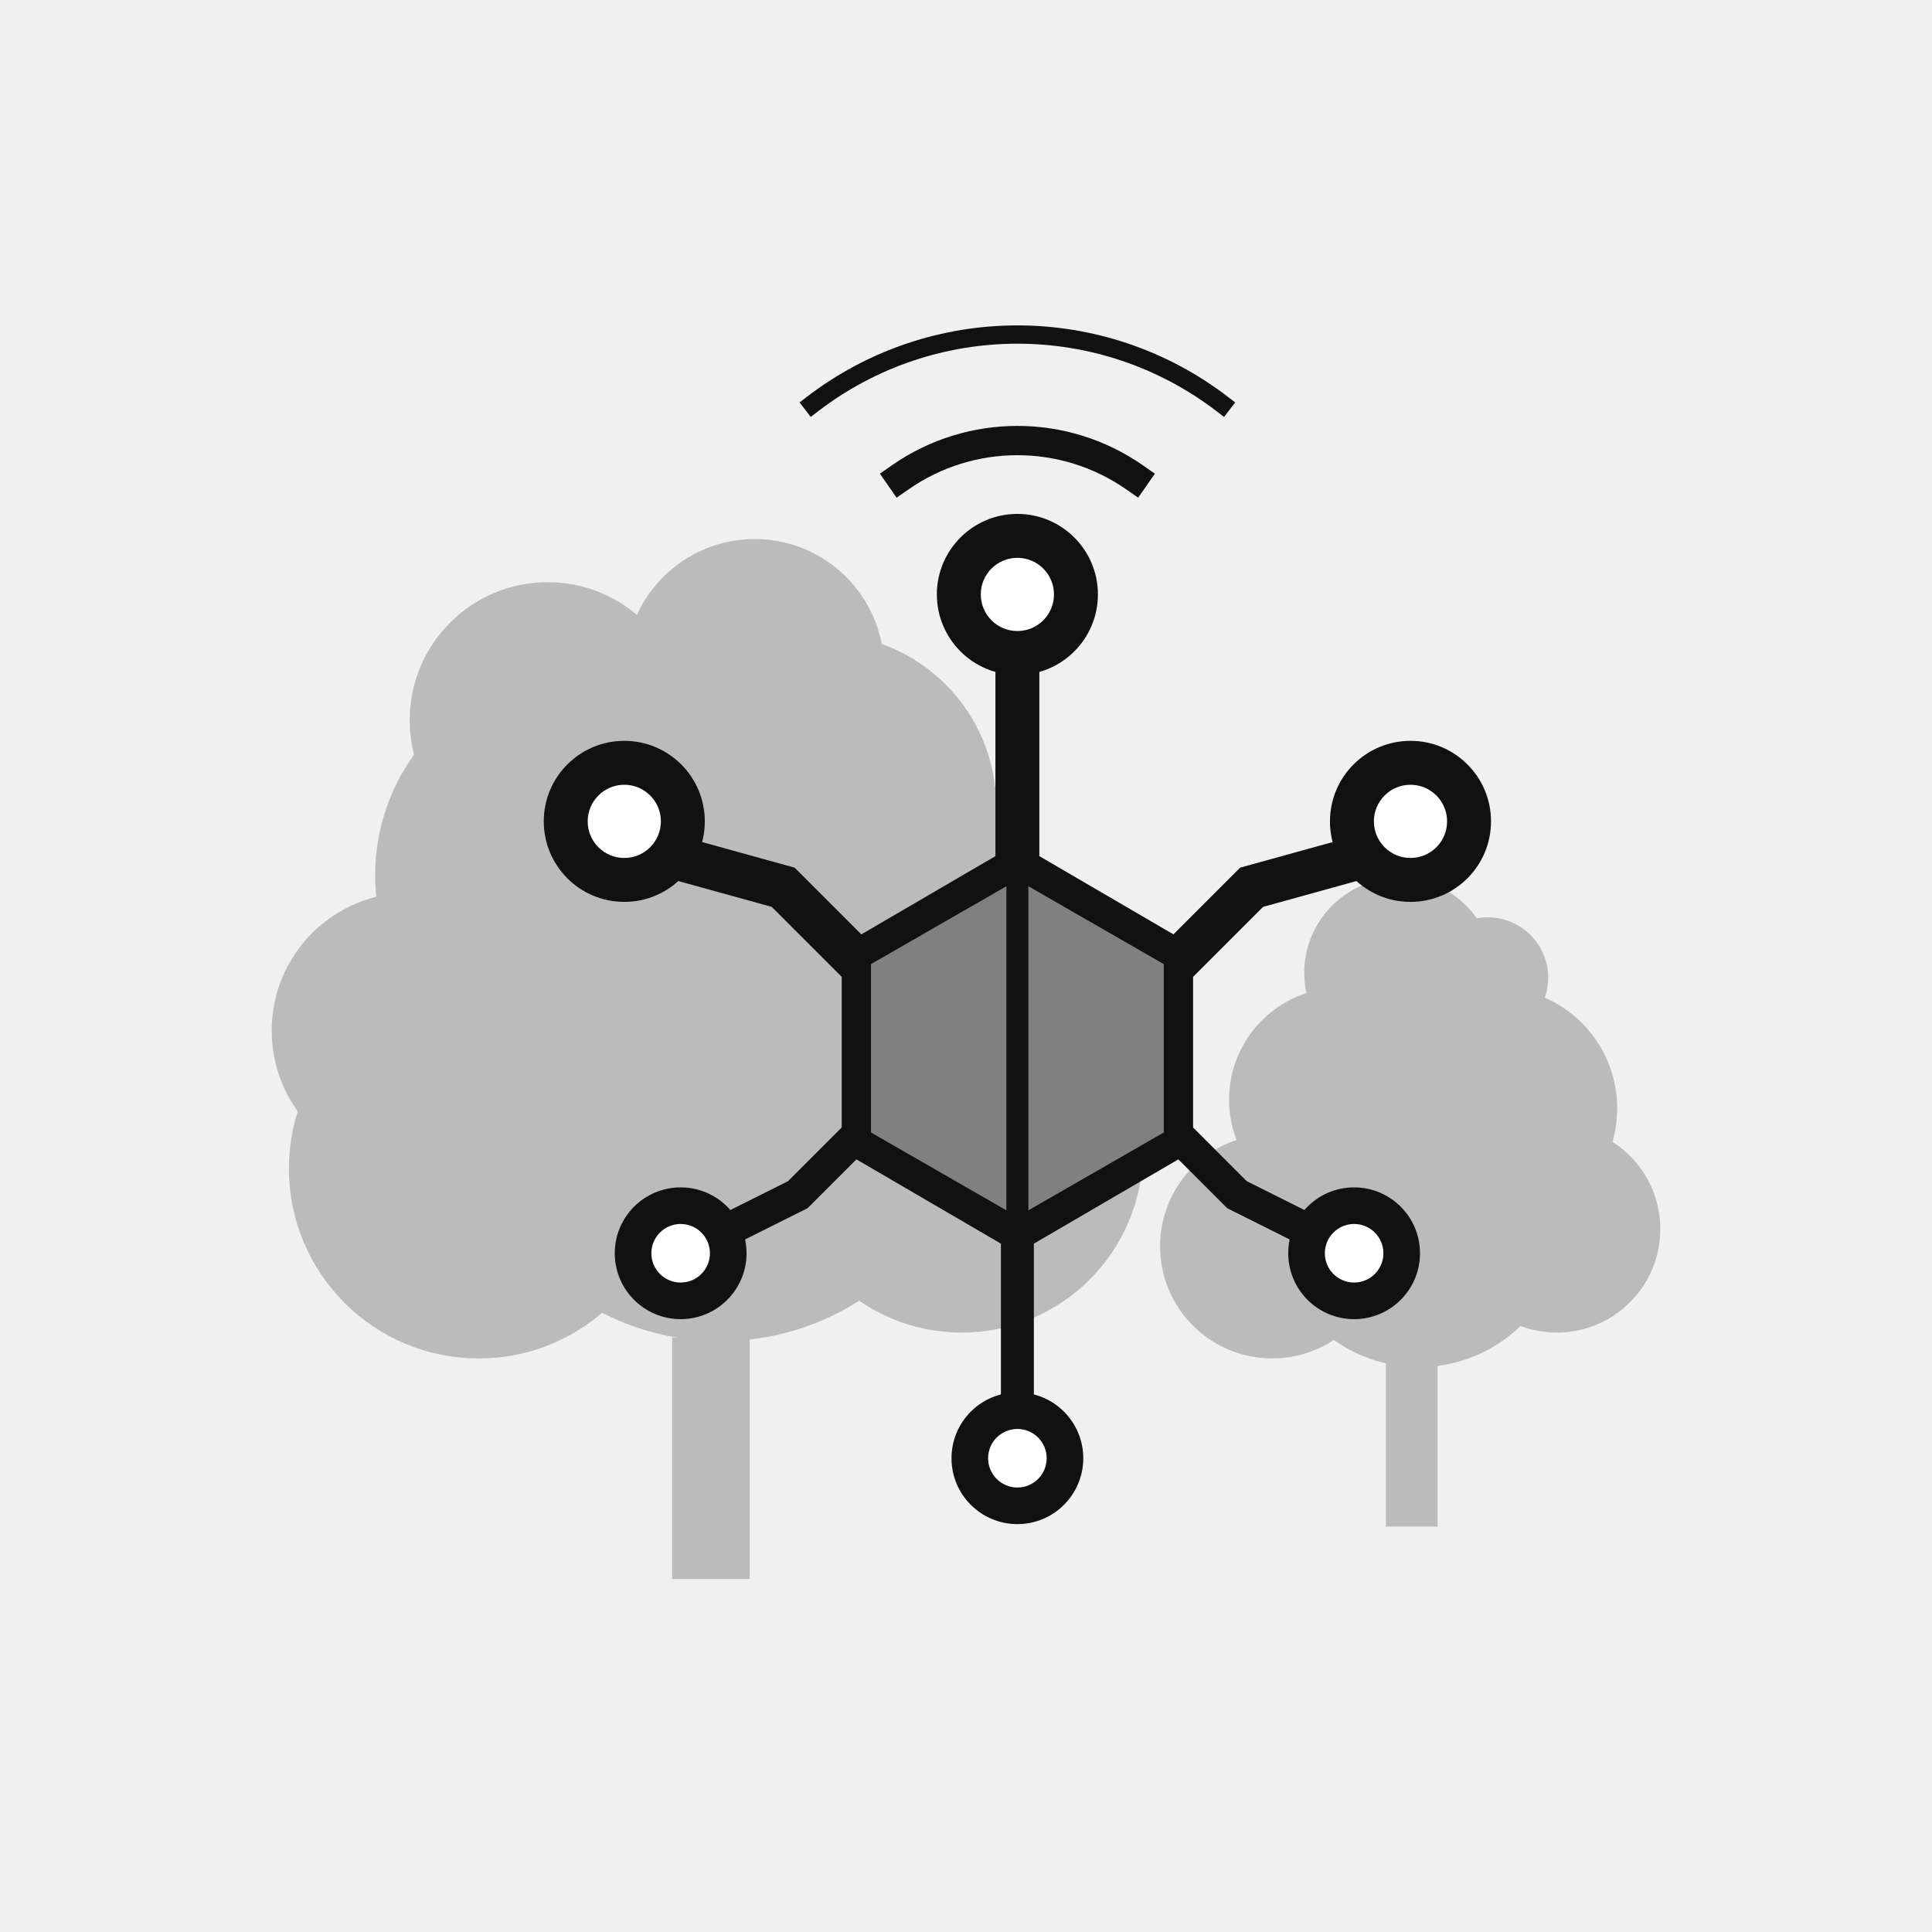
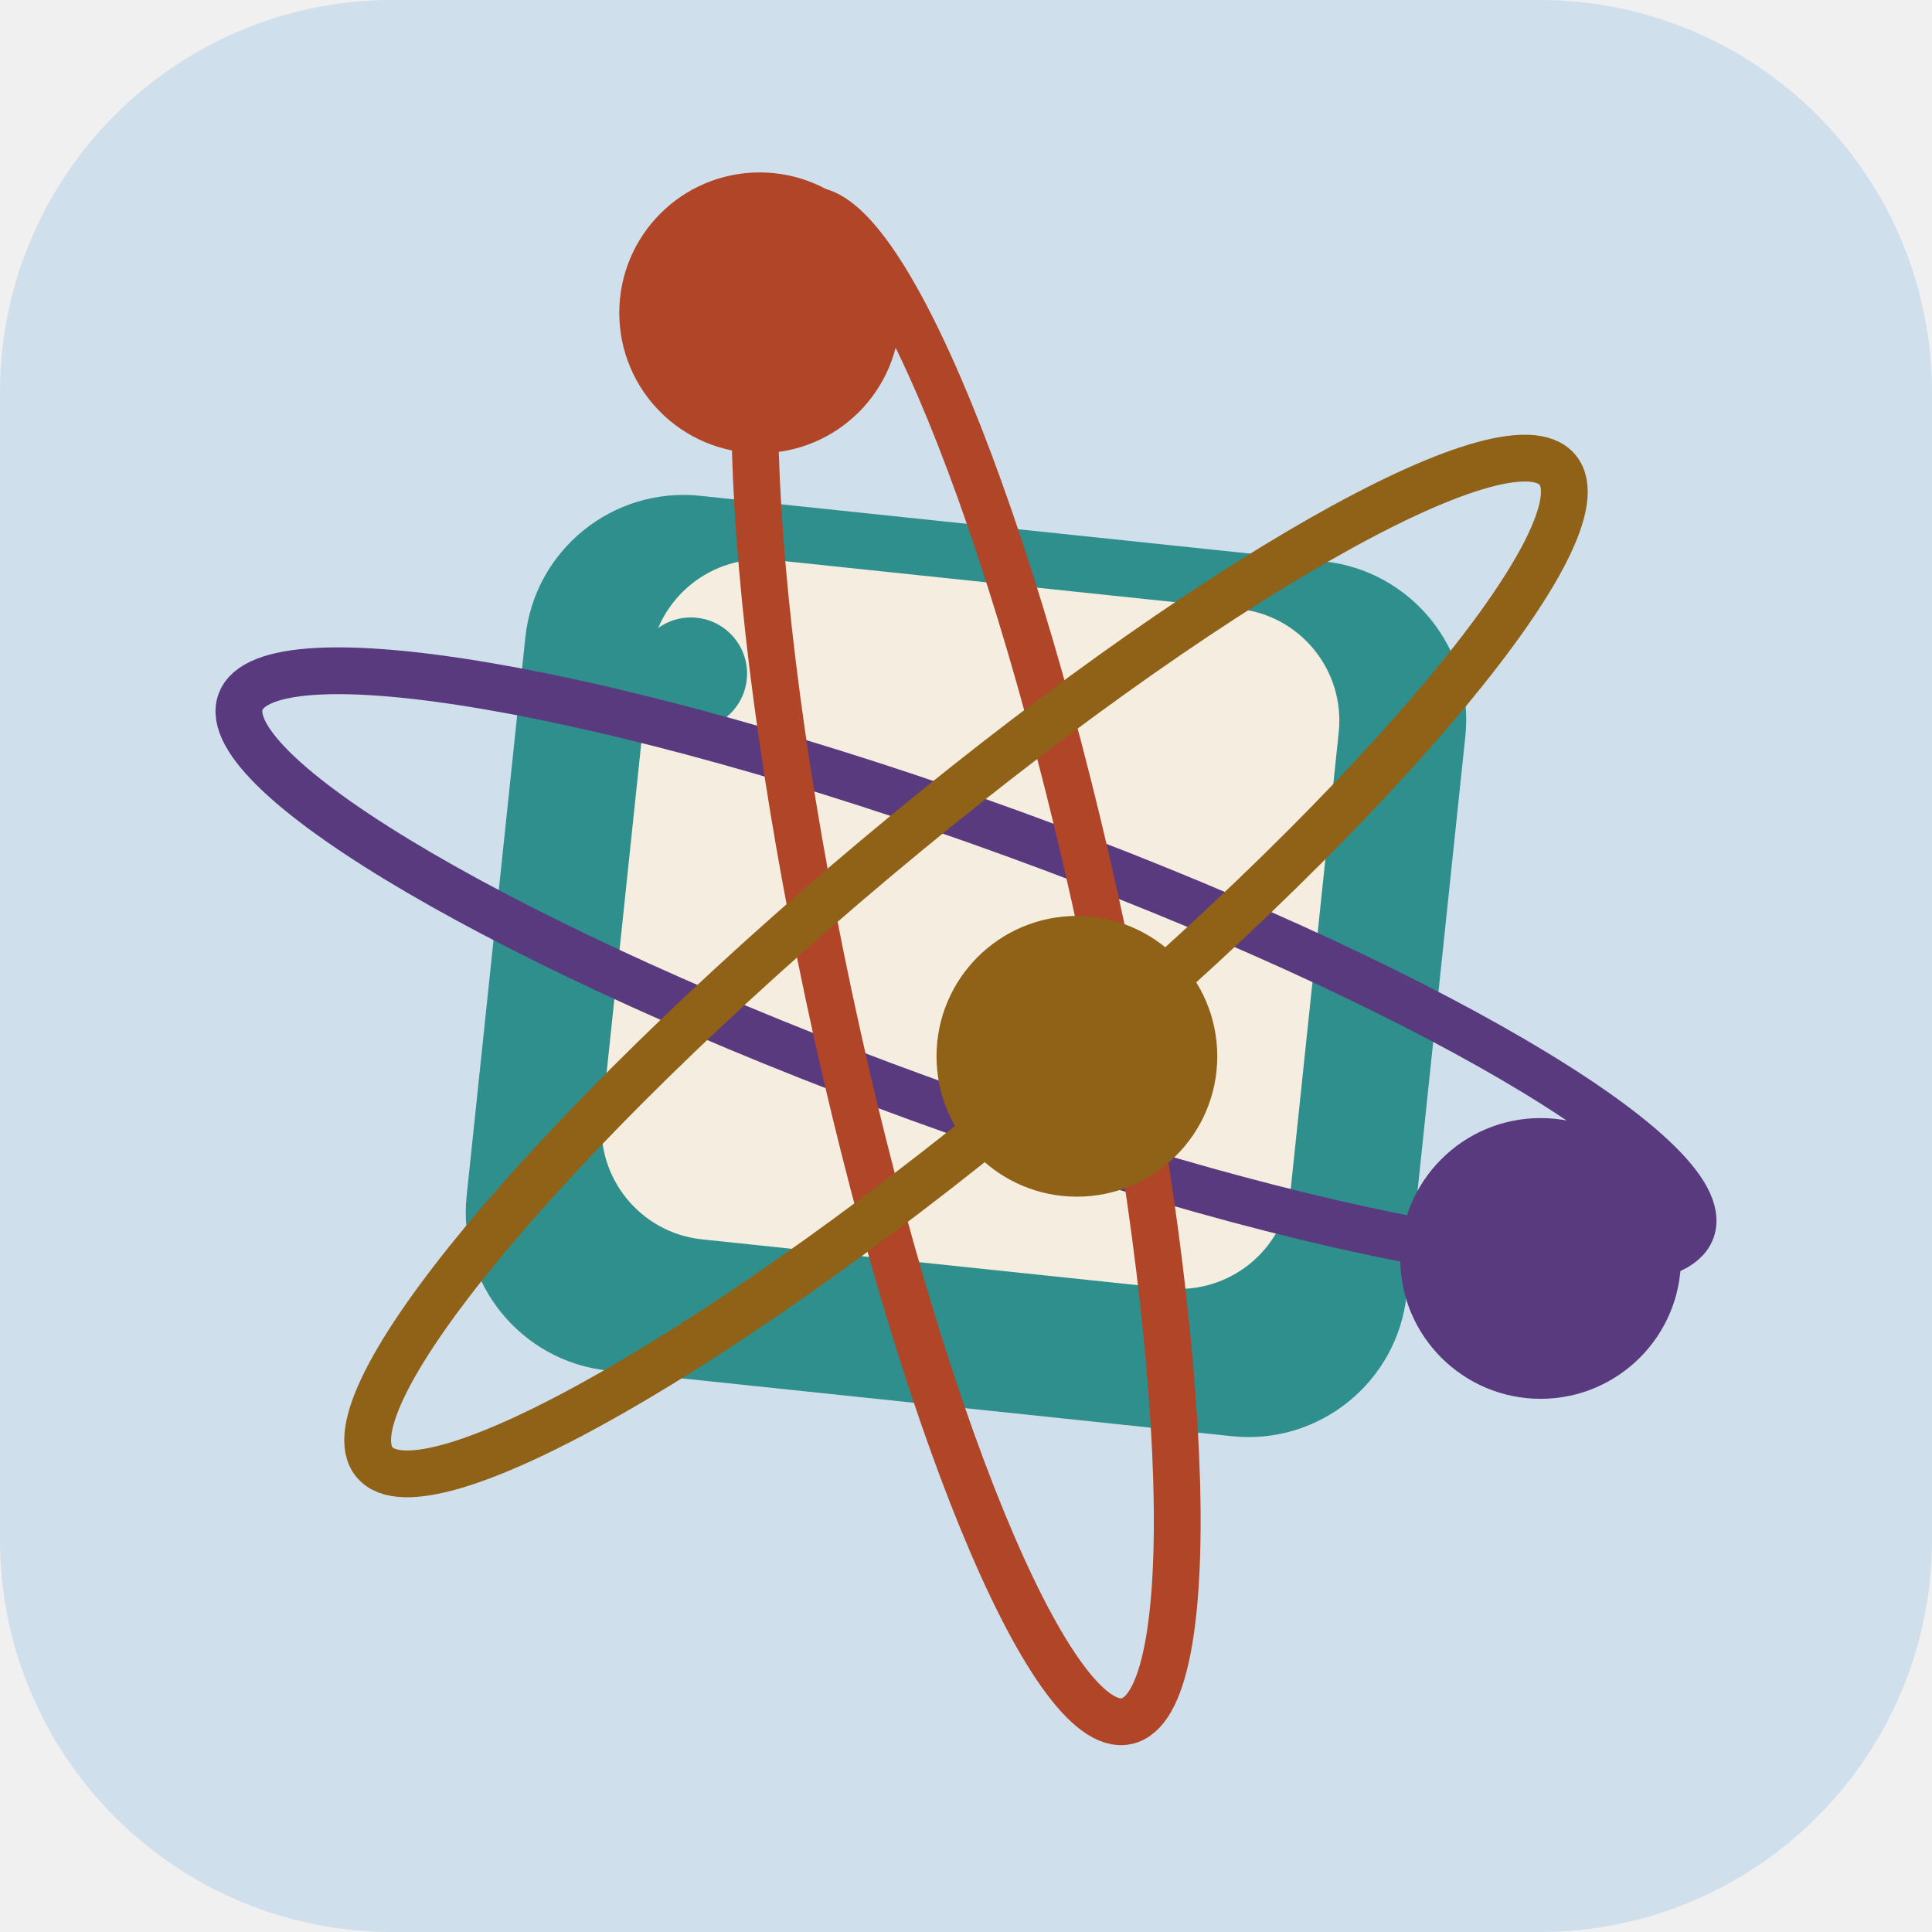
- <svg xmlns="http://www.w3.org/2000/svg" width="224" height="224" viewBox="33.5 84.5 224 224" role="img">
-   <g transform="translate(200,200)">
-     <rect x="-88.572" y="39.57" width="9" height="28" fill="#bbbbbb" />
-     <circle cx="-83" cy="10" r="30" fill="#bbbbbb" />
-     <circle cx="-111" cy="20" r="22" fill="#bbbbbb" />
-     <circle cx="-55" cy="18" r="21" fill="#bbbbbb" />
-     <circle cx="-119" cy="4" r="16" fill="#bbbbbb" />
-     <circle cx="-47" cy="6" r="15" fill="#bbbbbb" />
-     <circle cx="-99" cy="-14" r="24" fill="#bbbbbb" />
-     <circle cx="-71" cy="-22" r="20" fill="#bbbbbb" />
-     <circle cx="-103" cy="-32" r="16" fill="#bbbbbb" />
-     <circle cx="-79" cy="-38" r="15" fill="#bbbbbb" />
-     <circle cx="-59" cy="-14" r="13" fill="#bbbbbb" />
-     <rect x="-5.821" y="39.498" width="6" height="22" fill="#bbbbbb" />
-     <circle cx="-2" cy="26" r="17" fill="#bbbbbb" />
-     <circle cx="-19" cy="29" r="13" fill="#bbbbbb" />
-     <circle cx="14" cy="27" r="12" fill="#bbbbbb" />
-     <circle cx="-11" cy="12" r="13" fill="#bbbbbb" />
-     <circle cx="7" cy="13" r="14" fill="#bbbbbb" />
-     <circle cx="-4.284" cy="-2.714" r="11" fill="#bbbbbb" />
-     <circle cx="6" cy="-2.144" r="7" fill="#bbbbbb" />
-     <g transform="matrix(0.8487305,0,0,0.8487305,-48.5422,6.041609)">
-       <path d="m -16,-78 a 28,28 0 0 1 32,0" fill="none" stroke="#111111" stroke-width="4" stroke-linecap="square" />
-       <path d="m -28,-88 a 46,46 0 0 1 56,0" fill="none" stroke="#111111" stroke-width="2.5" stroke-linecap="square" />
-       <polyline points="0,-28 0,-36 0,-62" fill="none" stroke="#111111" stroke-width="6" stroke-linecap="square" stroke-linejoin="miter" />
-       <polyline points="24,-14 32,-22 53.7,-28" fill="none" stroke="#111111" stroke-width="6" stroke-linecap="square" stroke-linejoin="miter" />
-       <polyline points="-24,-14 -32,-22 -53.7,-28" fill="none" stroke="#111111" stroke-width="6" stroke-linecap="square" stroke-linejoin="miter" />
-       <polyline points="0,28 0,35 0,56" fill="none" stroke="#111111" stroke-width="4.5" stroke-linecap="square" stroke-linejoin="miter" />
-       <polyline points="24,14 30,20 46,28" fill="none" stroke="#111111" stroke-width="4.5" stroke-linecap="square" stroke-linejoin="miter" />
-       <polyline points="-24,14 -30,20 -46,28" fill="none" stroke="#111111" stroke-width="4.5" stroke-linecap="square" stroke-linejoin="miter" />
-       <circle cx="0" cy="-62" r="11" fill="#111111" />
-       <circle cx="0" cy="-62" r="5" fill="#ffffff" />
-       <circle cx="53.7" cy="-31" r="11" fill="#111111" />
-       <circle cx="53.7" cy="-31" r="5" fill="#ffffff" />
-       <circle cx="-53.7" cy="-31" r="11" fill="#111111" />
-       <circle cx="-53.7" cy="-31" r="5" fill="#ffffff" />
-       <circle cx="0" cy="56" r="9" fill="#111111" />
-       <circle cx="0" cy="56" r="4" fill="#ffffff" />
-       <circle cx="46" cy="28" r="9" fill="#111111" />
-       <circle cx="46" cy="28" r="4" fill="#ffffff" />
-       <circle cx="-46" cy="28" r="9" fill="#111111" />
-       <circle cx="-46" cy="28" r="4" fill="#ffffff" />
-       <polygon points="0,-28 24,-14 24,14 0,28 -24,14 -24,-14" fill="#111111" />
-       <polygon points="0,-23 20,-11.5 20,11.5 0,23 -20,11.5 -20,-11.5" fill="#808080" />
-       <line x1="0" y1="-23" x2="0" y2="23" stroke="#111111" stroke-width="3" stroke-linecap="square" />
+ <svg xmlns="http://www.w3.org/2000/svg" viewBox="0 0 512 512" role="img" aria-label="PensaGrex">
+   <rect x="0" y="0" width="512" height="512" rx="104" fill="#cfe0ec" />
+   <g transform="translate(256 256) scale(1.24) translate(-256 -256)">
+     <g transform="rotate(6 256 256)">
+       <rect x="155" y="162" width="202" height="188" rx="34" fill="#2f8f8c" />
+       <rect x="182" y="174" width="148" height="146" rx="24" fill="#f4ede0" />
+       <circle cx="191" cy="200" r="12" fill="#2f8f8c" />
    </g>
+     <ellipse cx="256" cy="256" rx="165" ry="30" fill="none" stroke="#5a3a7e" stroke-width="10" transform="rotate(20 256 256)" />
+     <ellipse cx="256" cy="256" rx="165" ry="30" fill="none" stroke="#b04527" stroke-width="10" transform="rotate(78 256 256)" />
+     <ellipse cx="256" cy="256" rx="165" ry="30" fill="none" stroke="#8f6218" stroke-width="10" transform="rotate(140 256 256)" />
+     <circle cx="378.8" cy="318.5" r="30" fill="#5a3a7e" />
+     <circle cx="211.9" cy="116.4" r="30" fill="#b04527" />
+     <circle cx="279.7" cy="275.3" r="30" fill="#8f6218" />
  </g>
</svg>
